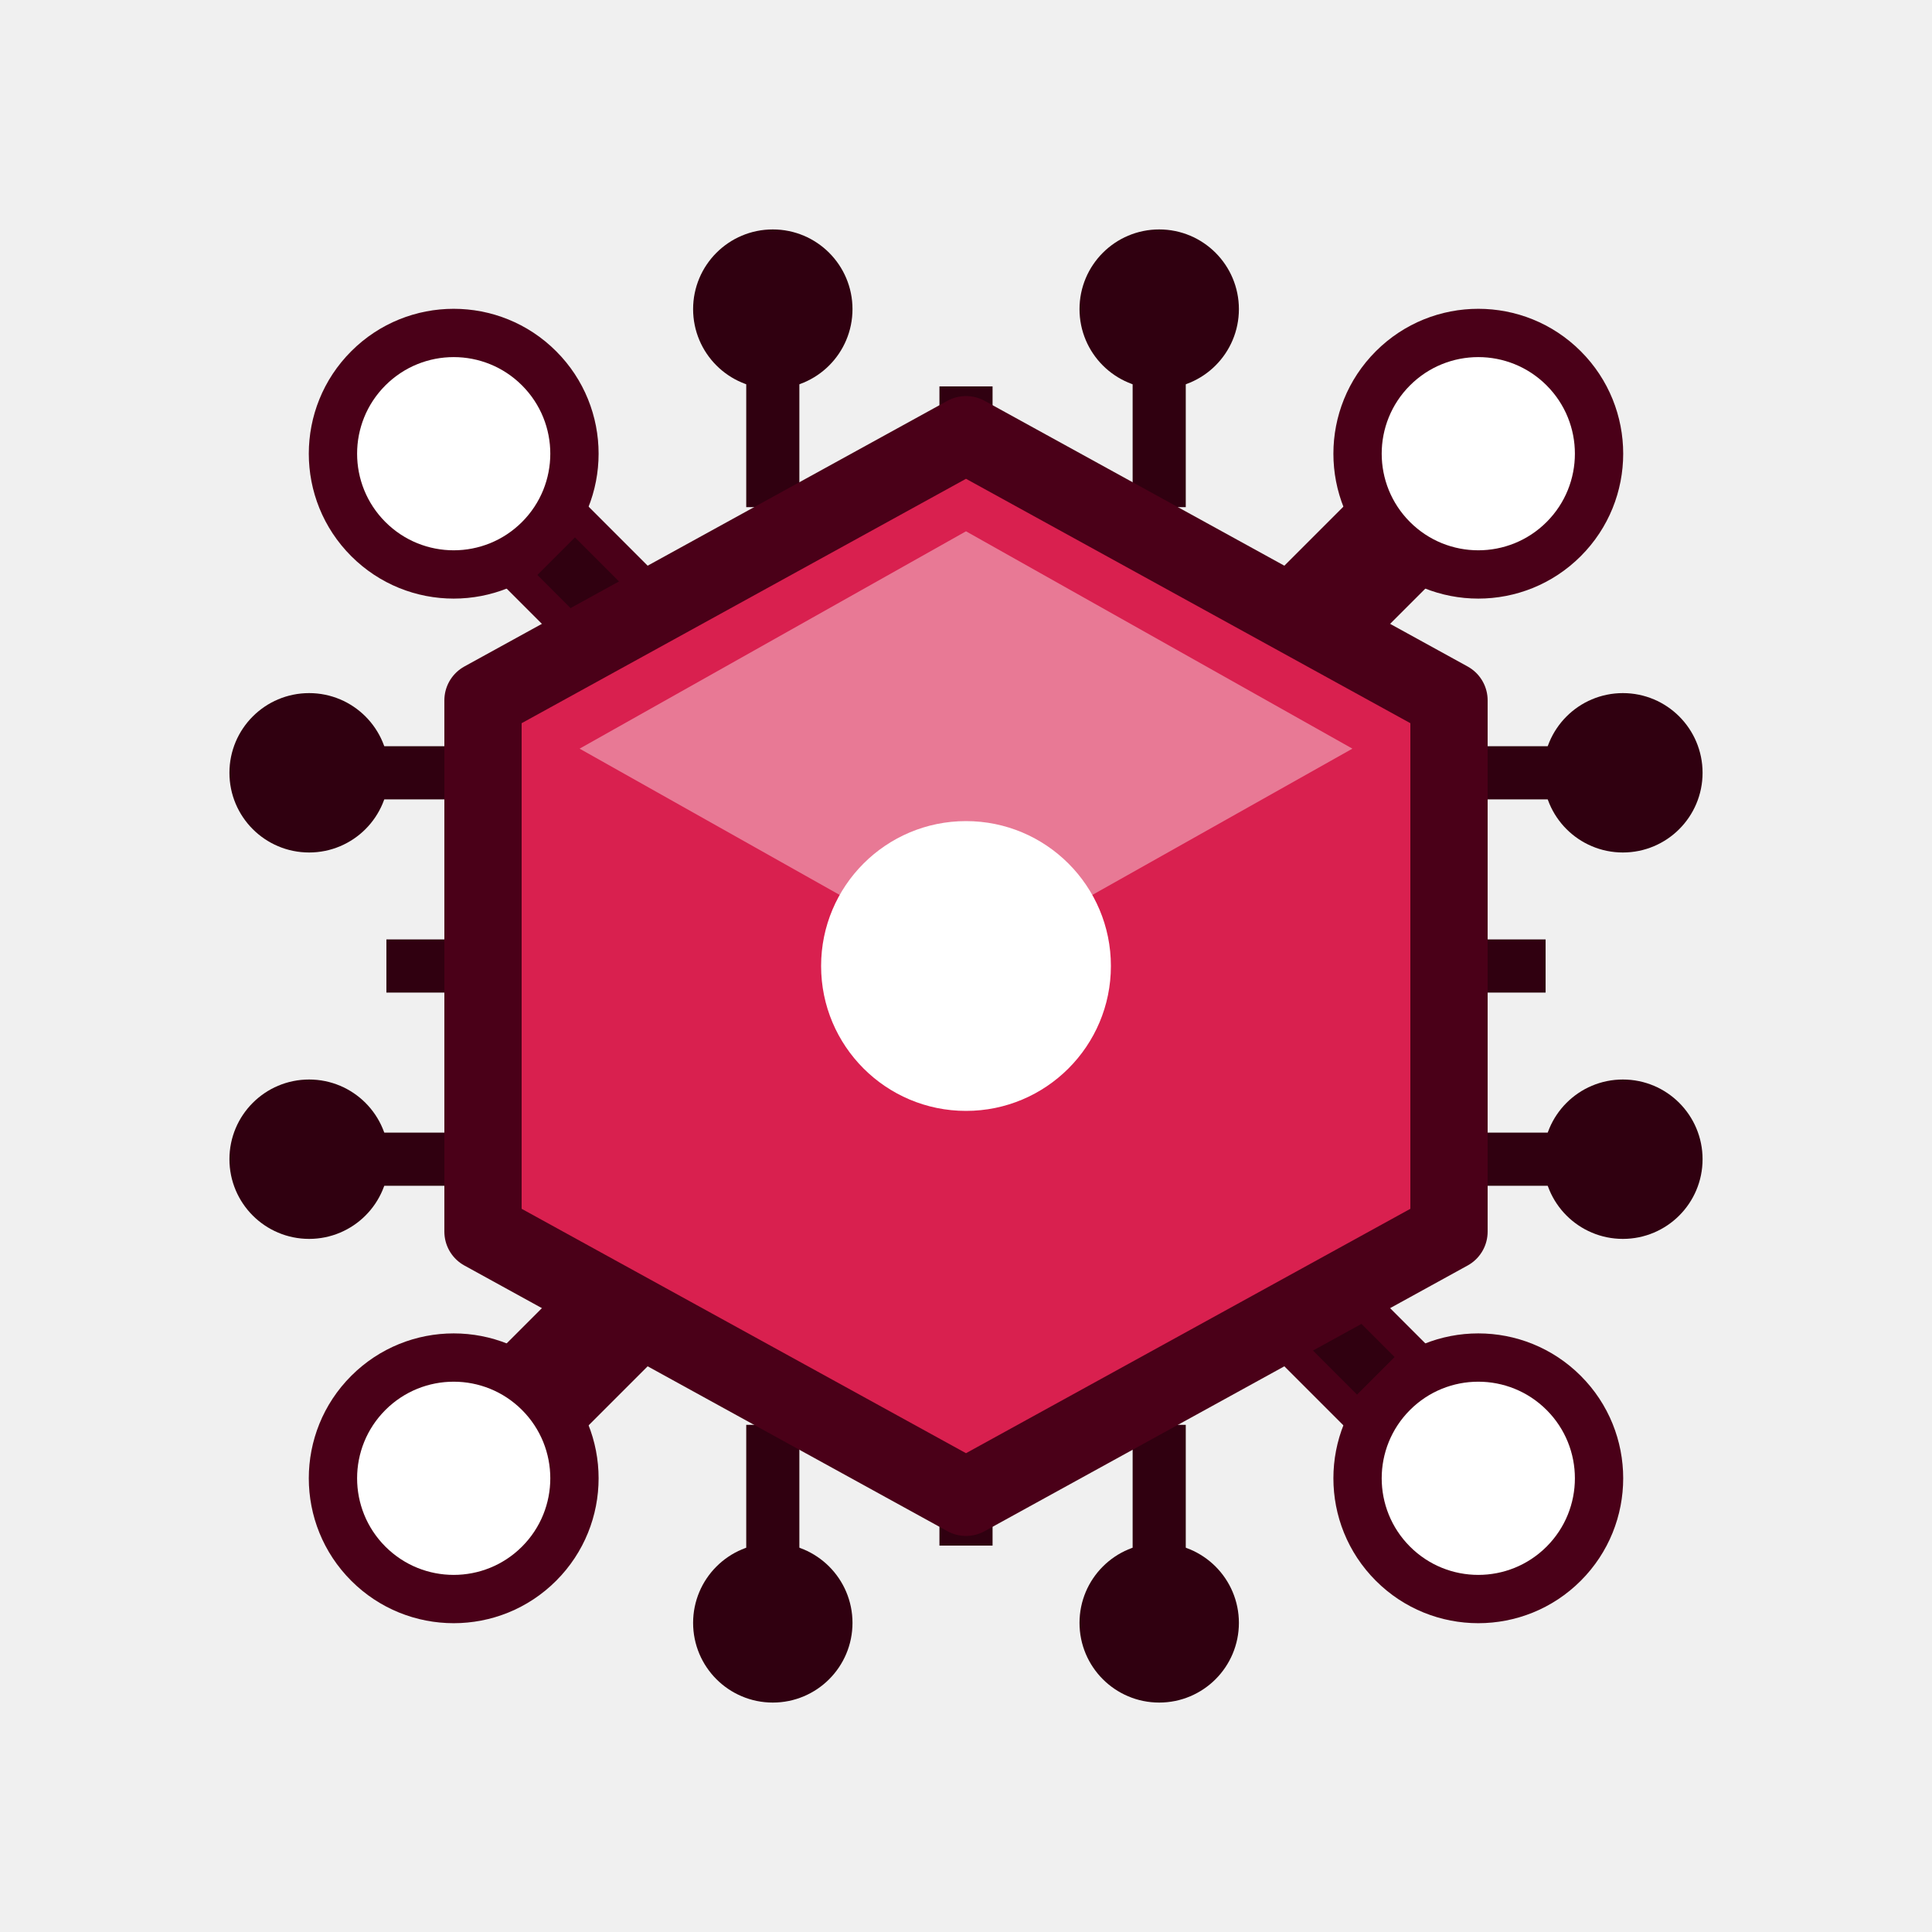
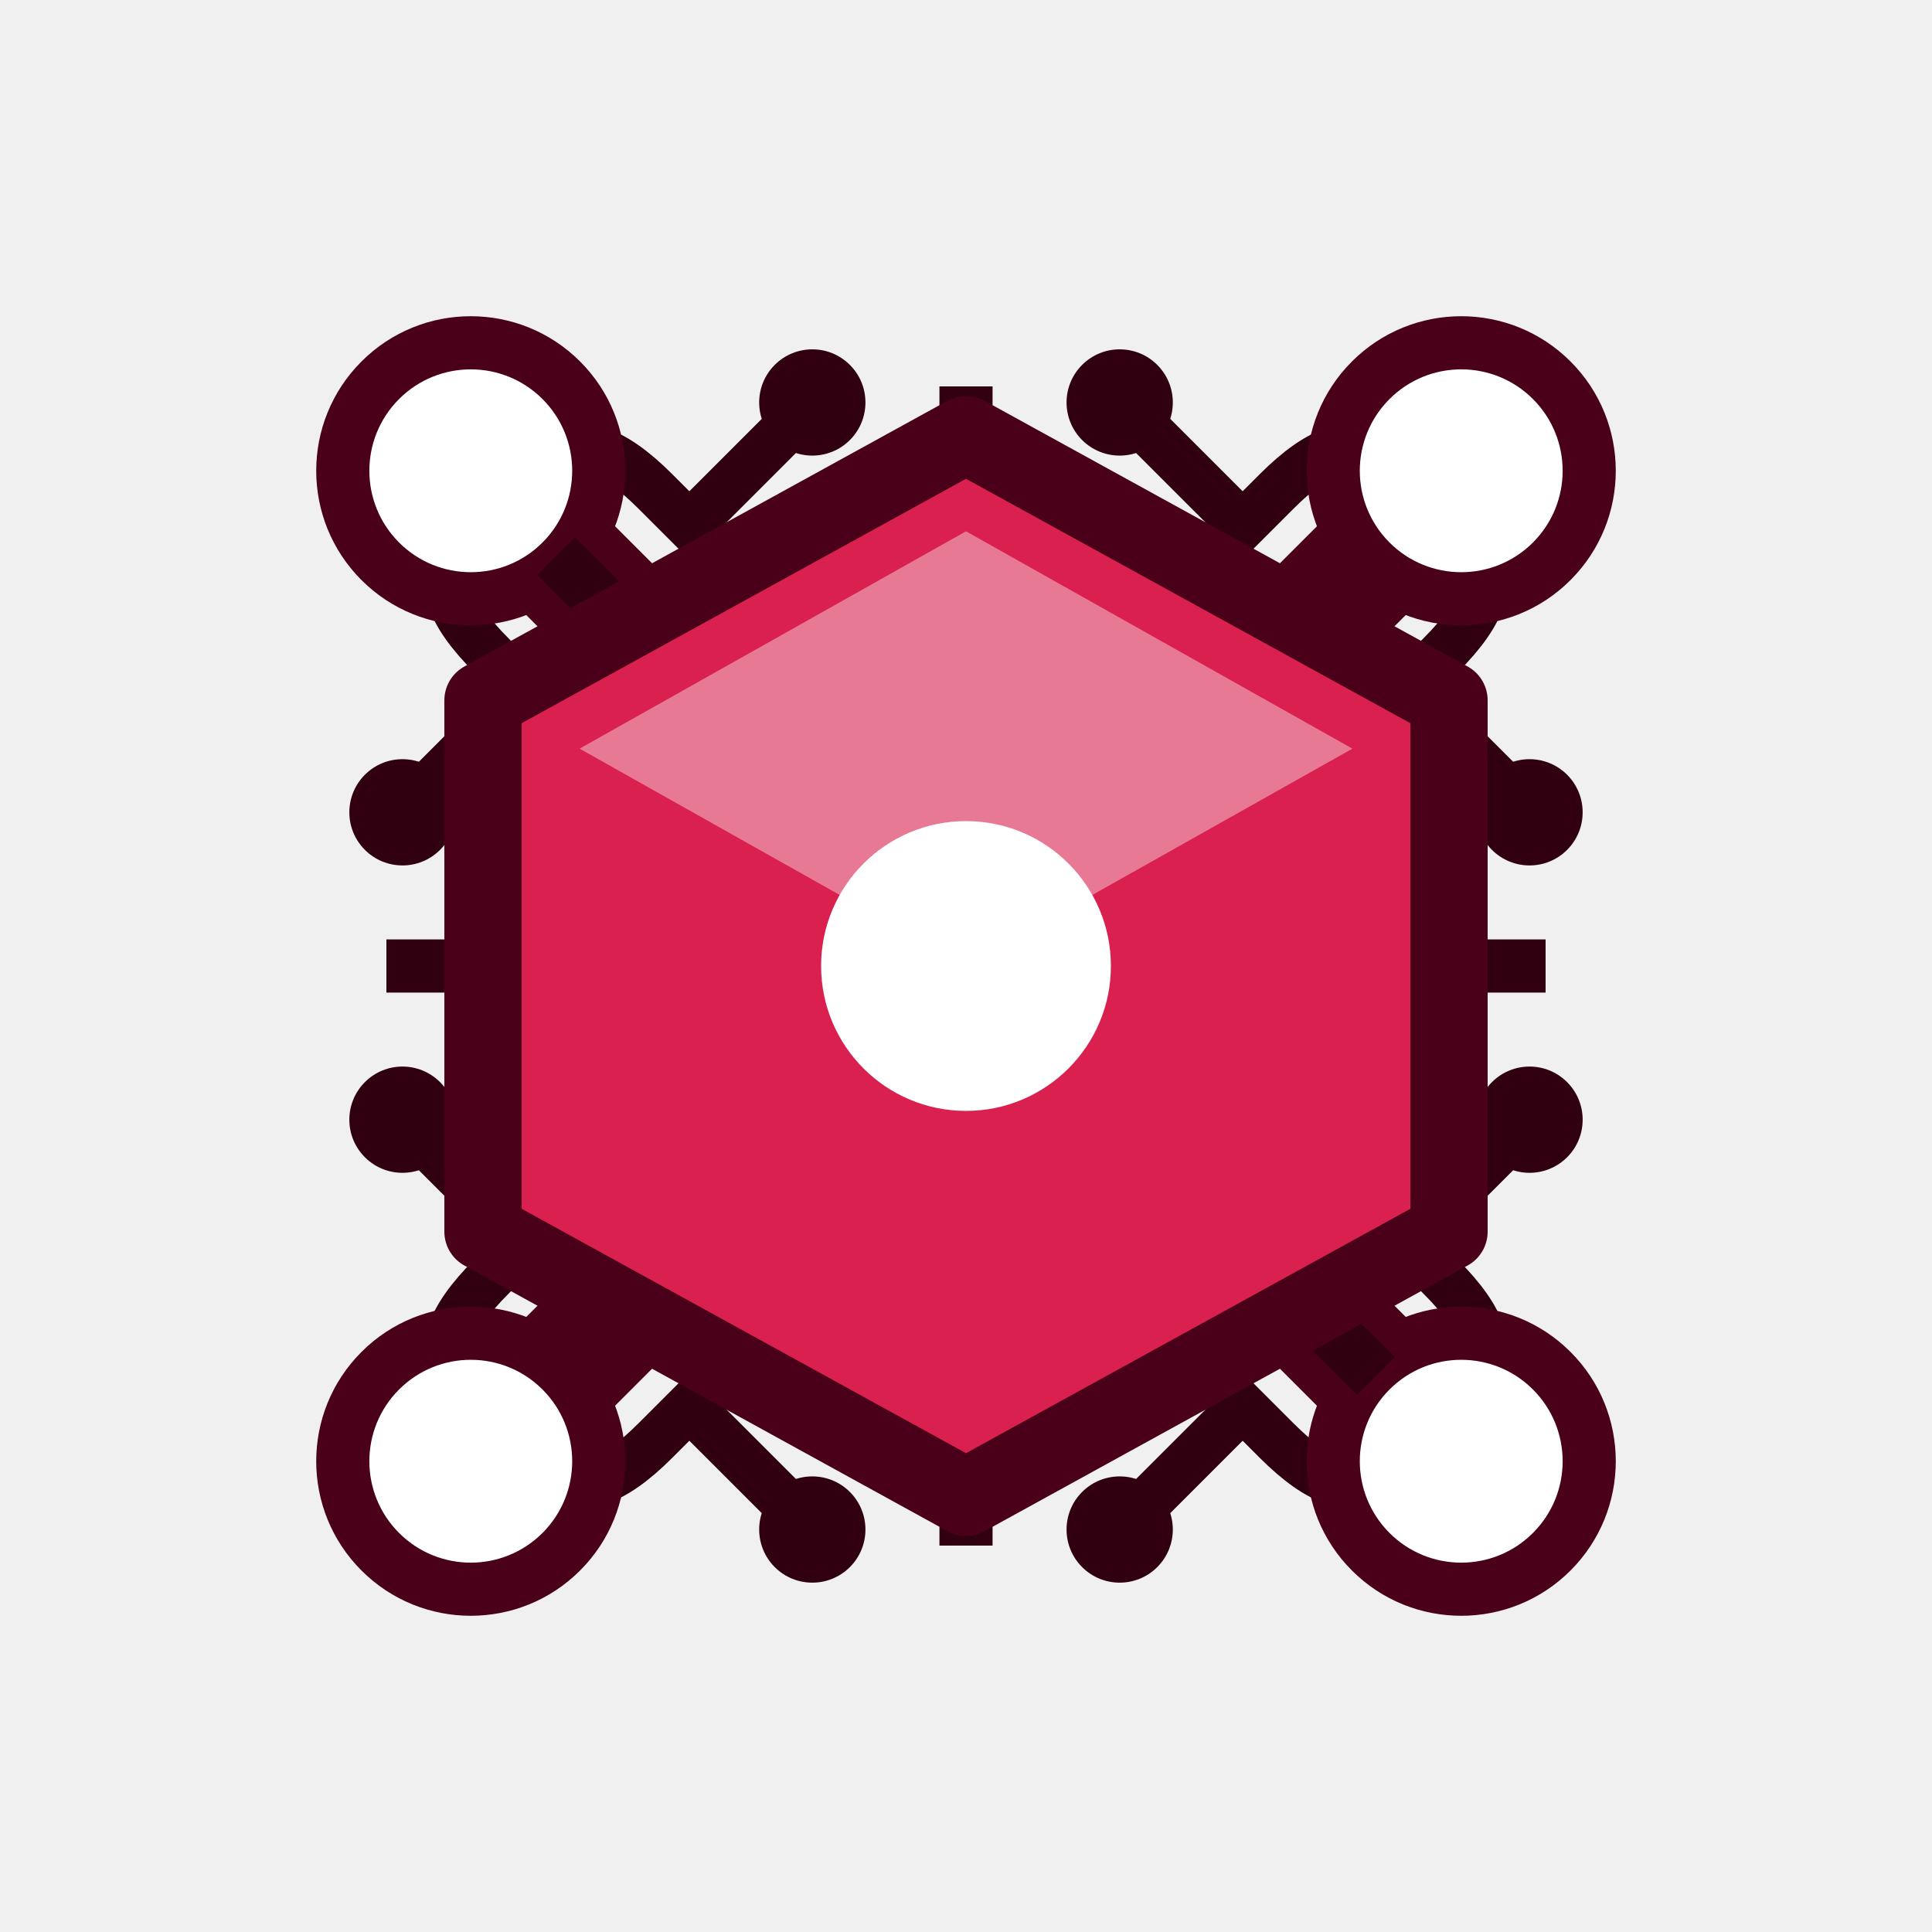
<svg xmlns="http://www.w3.org/2000/svg" viewBox="0 0 40 40" width="40" height="40" id="bug_NESESWNW">
  <g transform="rotate(45 20 20)">
-     <line x1="20" y1="14" x2="20" y2="6" stroke="#4a0018" stroke-width="2.4" />
-     <circle cx="20" cy="5" r="3" fill="#4a0018" />
-     <circle cx="20" cy="5" r="2" fill="#ffffff" />
+     <line x1="20" y1="14.5" x2="20" y2="6.5" stroke="#4a0018" stroke-width="2.6" />
+     <g fill="none" stroke="#300010" stroke-width="1">
+       <path d="M17.6 13.5 L17.6 8.5 Q17.6 6.6 18.6 6.6" />
+       <path d="M22.4 13.5 L22.4 8.5 Q22.4 6.6 21.4 6.6" />
+       <line x1="17.6" y1="9.5" x2="14.6" y2="9.5" />
+       <line x1="22.4" y1="9.5" x2="25.4" y2="9.5" />
+     </g>
+     <circle cx="14" cy="9.5" r="1.1" fill="#300010" />
+     <circle cx="26" cy="9.5" r="1.1" fill="#300010" />
+     <circle cx="20" cy="5.5" r="3.2" fill="#4a0018" />
+     <circle cx="20" cy="5.5" r="2.1" fill="#ffffff" />
  </g>
  <g transform="rotate(135 20 20)">
-     <line x1="20" y1="14" x2="20" y2="6" stroke="#4a0018" stroke-width="2.4" />
-     <circle cx="20" cy="5" r="3" fill="#4a0018" />
-     <circle cx="20" cy="5" r="2" fill="#ffffff" />
+     <line x1="20" y1="14.5" x2="20" y2="6.5" stroke="#4a0018" stroke-width="2.6" />
+     <g fill="none" stroke="#300010" stroke-width="1">
+       <path d="M17.6 13.5 L17.6 8.5 Q17.6 6.6 18.6 6.6" />
+       <path d="M22.4 13.5 L22.4 8.5 Q22.4 6.6 21.4 6.6" />
+       <line x1="17.6" y1="9.5" x2="14.6" y2="9.5" />
+       <line x1="22.4" y1="9.5" x2="25.4" y2="9.5" />
+     </g>
+     <circle cx="14" cy="9.5" r="1.1" fill="#300010" />
+     <circle cx="26" cy="9.5" r="1.1" fill="#300010" />
+     <circle cx="20" cy="5.5" r="3.2" fill="#4a0018" />
+     <circle cx="20" cy="5.5" r="2.1" fill="#ffffff" />
  </g>
  <g transform="rotate(225 20 20)">
-     <line x1="20" y1="14" x2="20" y2="6" stroke="#4a0018" stroke-width="2.4" />
-     <circle cx="20" cy="5" r="3" fill="#4a0018" />
-     <circle cx="20" cy="5" r="2" fill="#ffffff" />
+     <line x1="20" y1="14.5" x2="20" y2="6.5" stroke="#4a0018" stroke-width="2.6" />
+     <g fill="none" stroke="#300010" stroke-width="1">
+       <path d="M17.6 13.5 L17.6 8.5 Q17.6 6.6 18.6 6.6" />
+       <path d="M22.4 13.5 L22.4 8.5 Q22.4 6.6 21.4 6.6" />
+       <line x1="17.6" y1="9.5" x2="14.6" y2="9.5" />
+       <line x1="22.4" y1="9.5" x2="25.4" y2="9.5" />
+     </g>
+     <circle cx="14" cy="9.5" r="1.1" fill="#300010" />
+     <circle cx="26" cy="9.5" r="1.1" fill="#300010" />
+     <circle cx="20" cy="5.5" r="3.2" fill="#4a0018" />
+     <circle cx="20" cy="5.5" r="2.1" fill="#ffffff" />
  </g>
  <g transform="rotate(315 20 20)">
-     <line x1="20" y1="14" x2="20" y2="6" stroke="#4a0018" stroke-width="2.4" />
-     <circle cx="20" cy="5" r="3" fill="#4a0018" />
-     <circle cx="20" cy="5" r="2" fill="#ffffff" />
-   </g>
-   <g transform="rotate(0 20 20) translate(-4 0)" stroke="#300010" stroke-width="1.1" fill="#300010">
-     <line x1="20" y1="10.5" x2="20" y2="7" />
-     <circle cx="20" cy="6.4" r="1.1" />
+     <line x1="20" y1="14.5" x2="20" y2="6.5" stroke="#4a0018" stroke-width="2.6" />
+     <g fill="none" stroke="#300010" stroke-width="1">
+       <path d="M17.6 13.5 L17.6 8.5 Q17.6 6.6 18.6 6.6" />
+       <path d="M22.4 13.5 L22.4 8.5 Q22.4 6.6 21.4 6.6" />
+       <line x1="17.6" y1="9.5" x2="14.6" y2="9.5" />
+       <line x1="22.4" y1="9.5" x2="25.4" y2="9.5" />
+     </g>
+     <circle cx="14" cy="9.5" r="1.1" fill="#300010" />
+     <circle cx="26" cy="9.5" r="1.1" fill="#300010" />
+     <circle cx="20" cy="5.5" r="3.2" fill="#4a0018" />
+     <circle cx="20" cy="5.5" r="2.1" fill="#ffffff" />
  </g>
  <g transform="rotate(0 20 20) translate(0 0)" stroke="#300010" stroke-width="1.1" fill="#300010">
    <line x1="20" y1="10.5" x2="20" y2="8" />
  </g>
-   <g transform="rotate(0 20 20) translate(4 0)" stroke="#300010" stroke-width="1.1" fill="#300010">
-     <line x1="20" y1="10.5" x2="20" y2="7" />
-     <circle cx="20" cy="6.4" r="1.1" />
-   </g>
-   <g transform="rotate(90 20 20) translate(-4 0)" stroke="#300010" stroke-width="1.1" fill="#300010">
-     <line x1="20" y1="10.5" x2="20" y2="7" />
-     <circle cx="20" cy="6.4" r="1.1" />
-   </g>
  <g transform="rotate(90 20 20) translate(0 0)" stroke="#300010" stroke-width="1.1" fill="#300010">
    <line x1="20" y1="10.5" x2="20" y2="8" />
-   </g>
-   <g transform="rotate(90 20 20) translate(4 0)" stroke="#300010" stroke-width="1.1" fill="#300010">
-     <line x1="20" y1="10.5" x2="20" y2="7" />
-     <circle cx="20" cy="6.4" r="1.1" />
-   </g>
-   <g transform="rotate(180 20 20) translate(-4 0)" stroke="#300010" stroke-width="1.1" fill="#300010">
-     <line x1="20" y1="10.5" x2="20" y2="7" />
-     <circle cx="20" cy="6.4" r="1.1" />
  </g>
  <g transform="rotate(180 20 20) translate(0 0)" stroke="#300010" stroke-width="1.1" fill="#300010">
    <line x1="20" y1="10.5" x2="20" y2="8" />
  </g>
-   <g transform="rotate(180 20 20) translate(4 0)" stroke="#300010" stroke-width="1.1" fill="#300010">
-     <line x1="20" y1="10.5" x2="20" y2="7" />
-     <circle cx="20" cy="6.4" r="1.1" />
-   </g>
-   <g transform="rotate(270 20 20) translate(-4 0)" stroke="#300010" stroke-width="1.1" fill="#300010">
-     <line x1="20" y1="10.5" x2="20" y2="7" />
-     <circle cx="20" cy="6.4" r="1.1" />
-   </g>
  <g transform="rotate(270 20 20) translate(0 0)" stroke="#300010" stroke-width="1.1" fill="#300010">
    <line x1="20" y1="10.5" x2="20" y2="8" />
-   </g>
-   <g transform="rotate(270 20 20) translate(4 0)" stroke="#300010" stroke-width="1.1" fill="#300010">
-     <line x1="20" y1="10.5" x2="20" y2="7" />
-     <circle cx="20" cy="6.4" r="1.1" />
  </g>
  <g transform="rotate(135 20 20) translate(0 0)" stroke="#300010" stroke-width="1.1" fill="#300010">
    <line x1="20" y1="10.5" x2="20" y2="8" />
  </g>
  <g transform="rotate(315 20 20) translate(0 0)" stroke="#300010" stroke-width="1.1" fill="#300010">
    <line x1="20" y1="10.5" x2="20" y2="8" />
  </g>
  <polygon points="20,9 30,14.5 30,25.5 20,31 10,25.5 10,14.5" fill="#d9204f" stroke="#4a0018" stroke-width="1.6" stroke-linejoin="round" />
  <polygon points="20,11 28,15.5 20,20 12,15.5" fill="rgba(255,255,255,.4)" />
  <circle cx="20" cy="20" r="3" fill="#ffffff" />
</svg>
